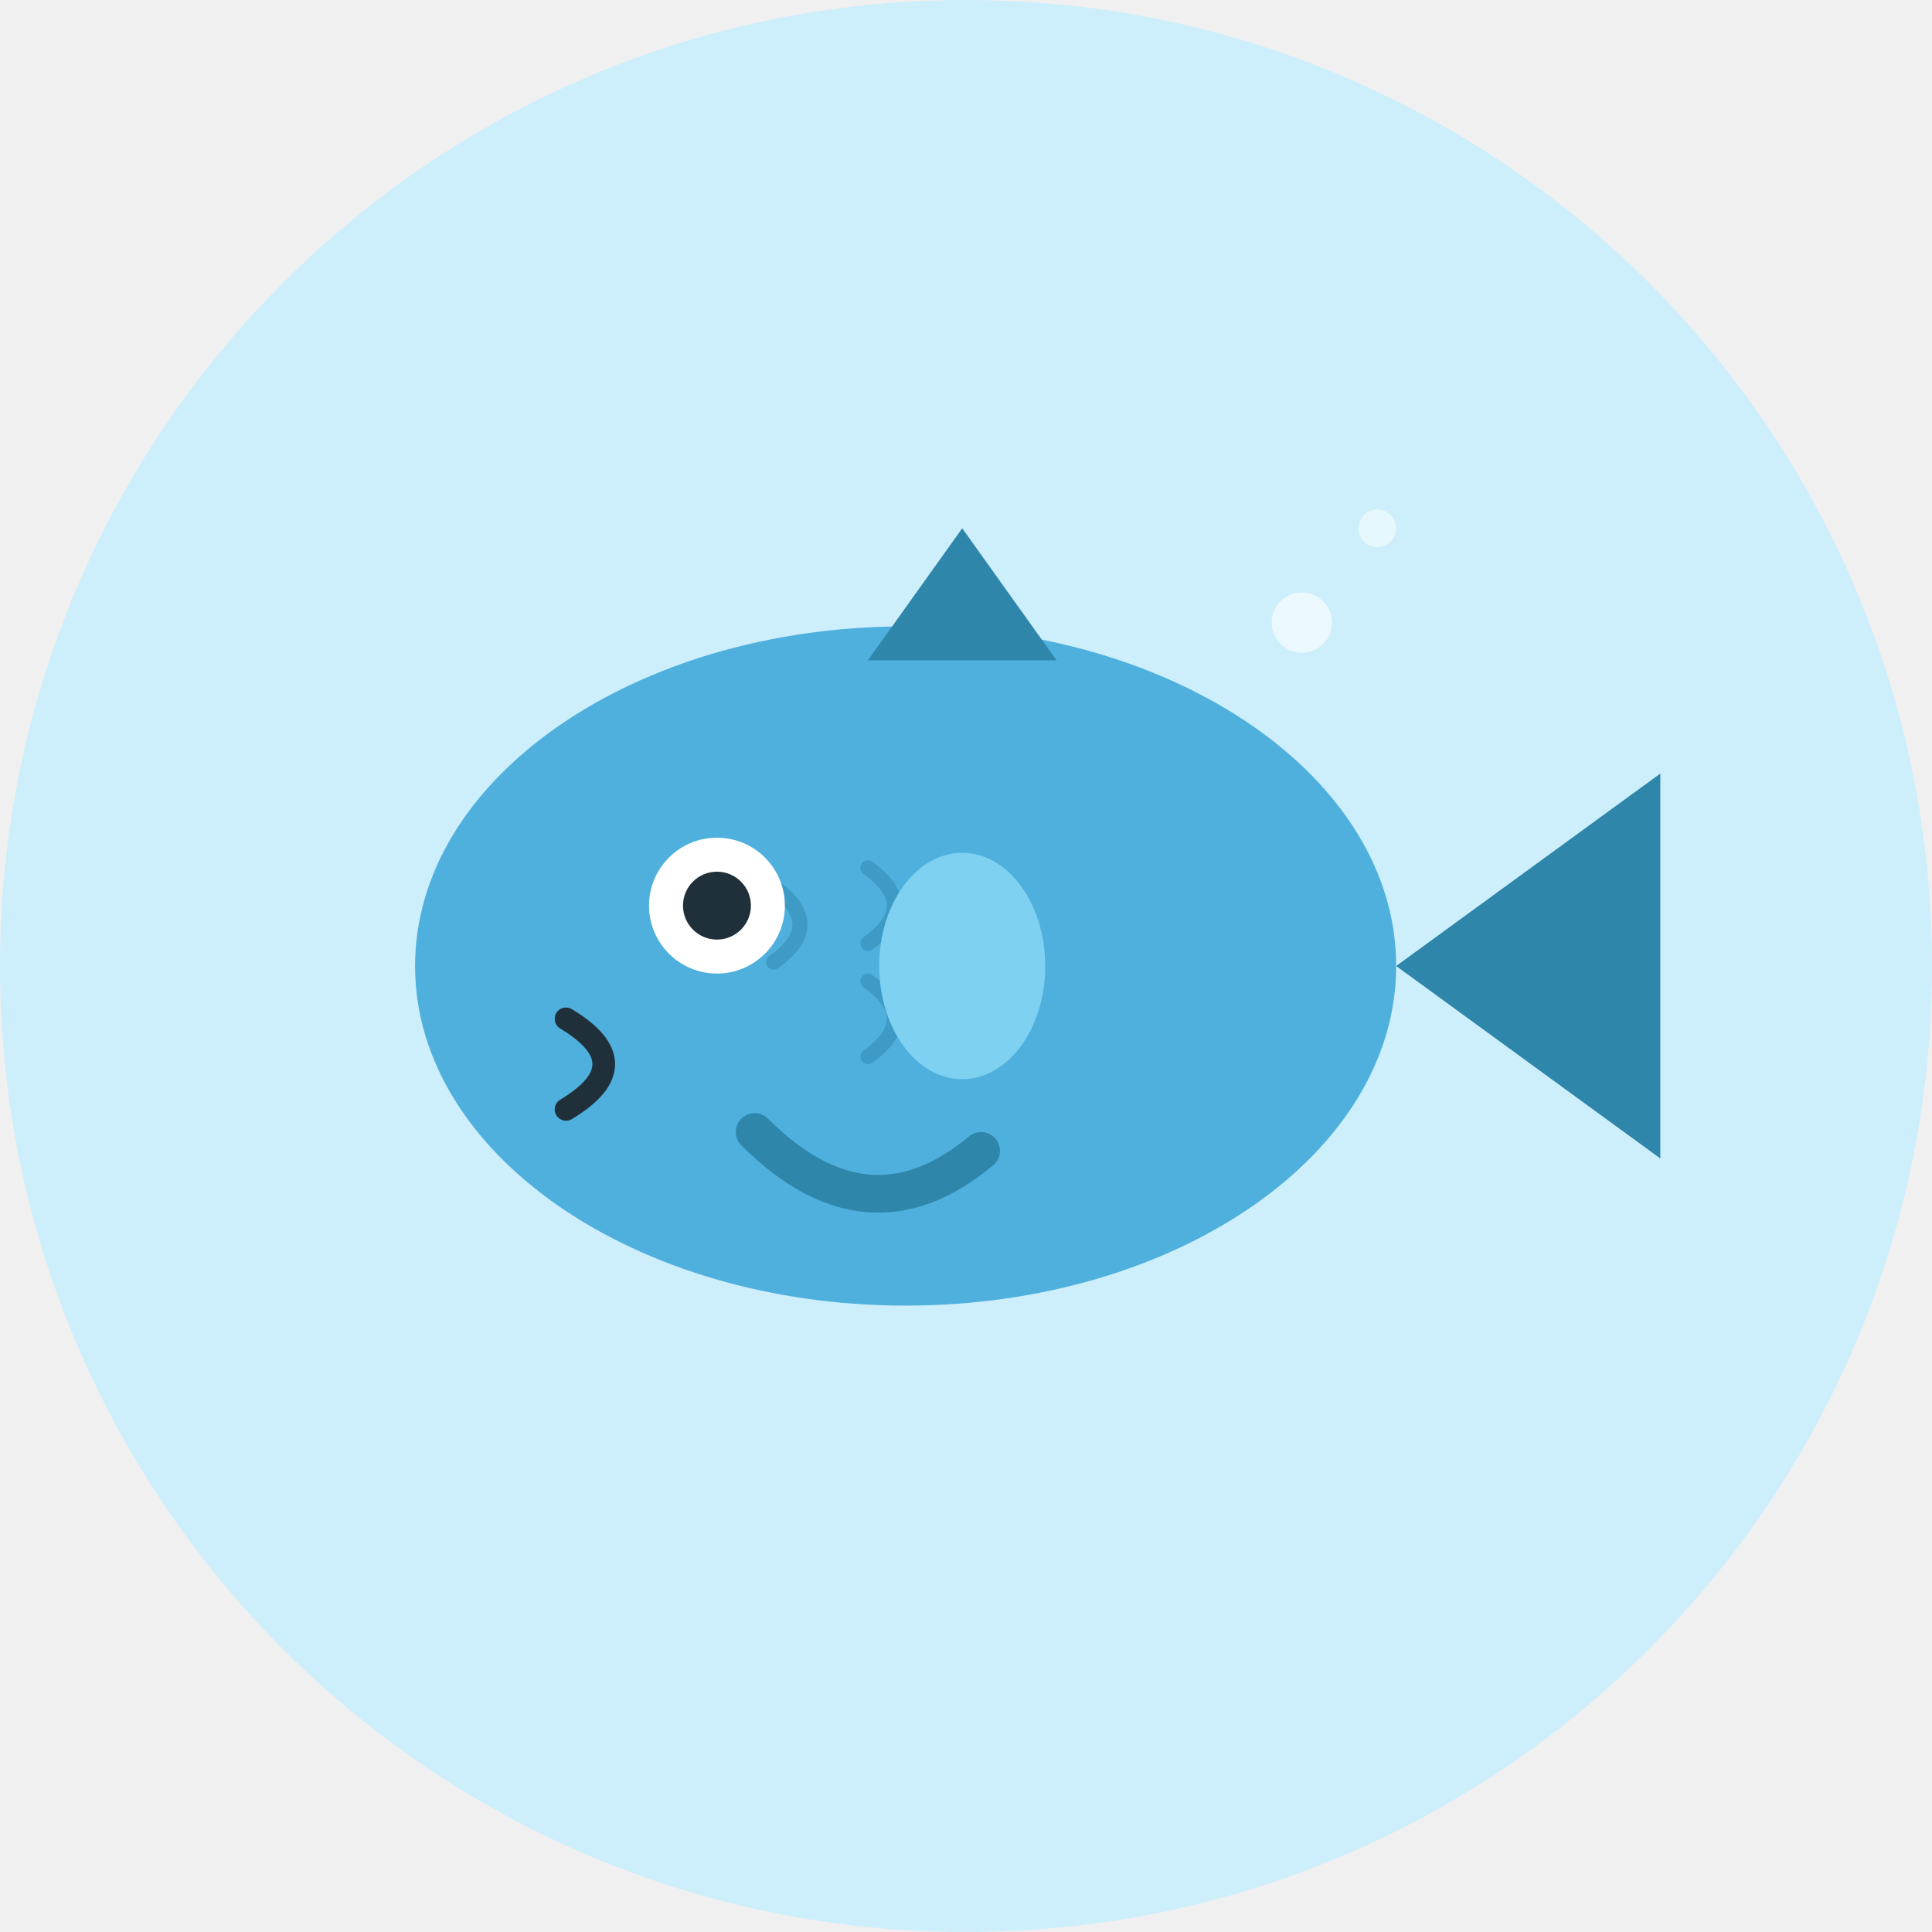
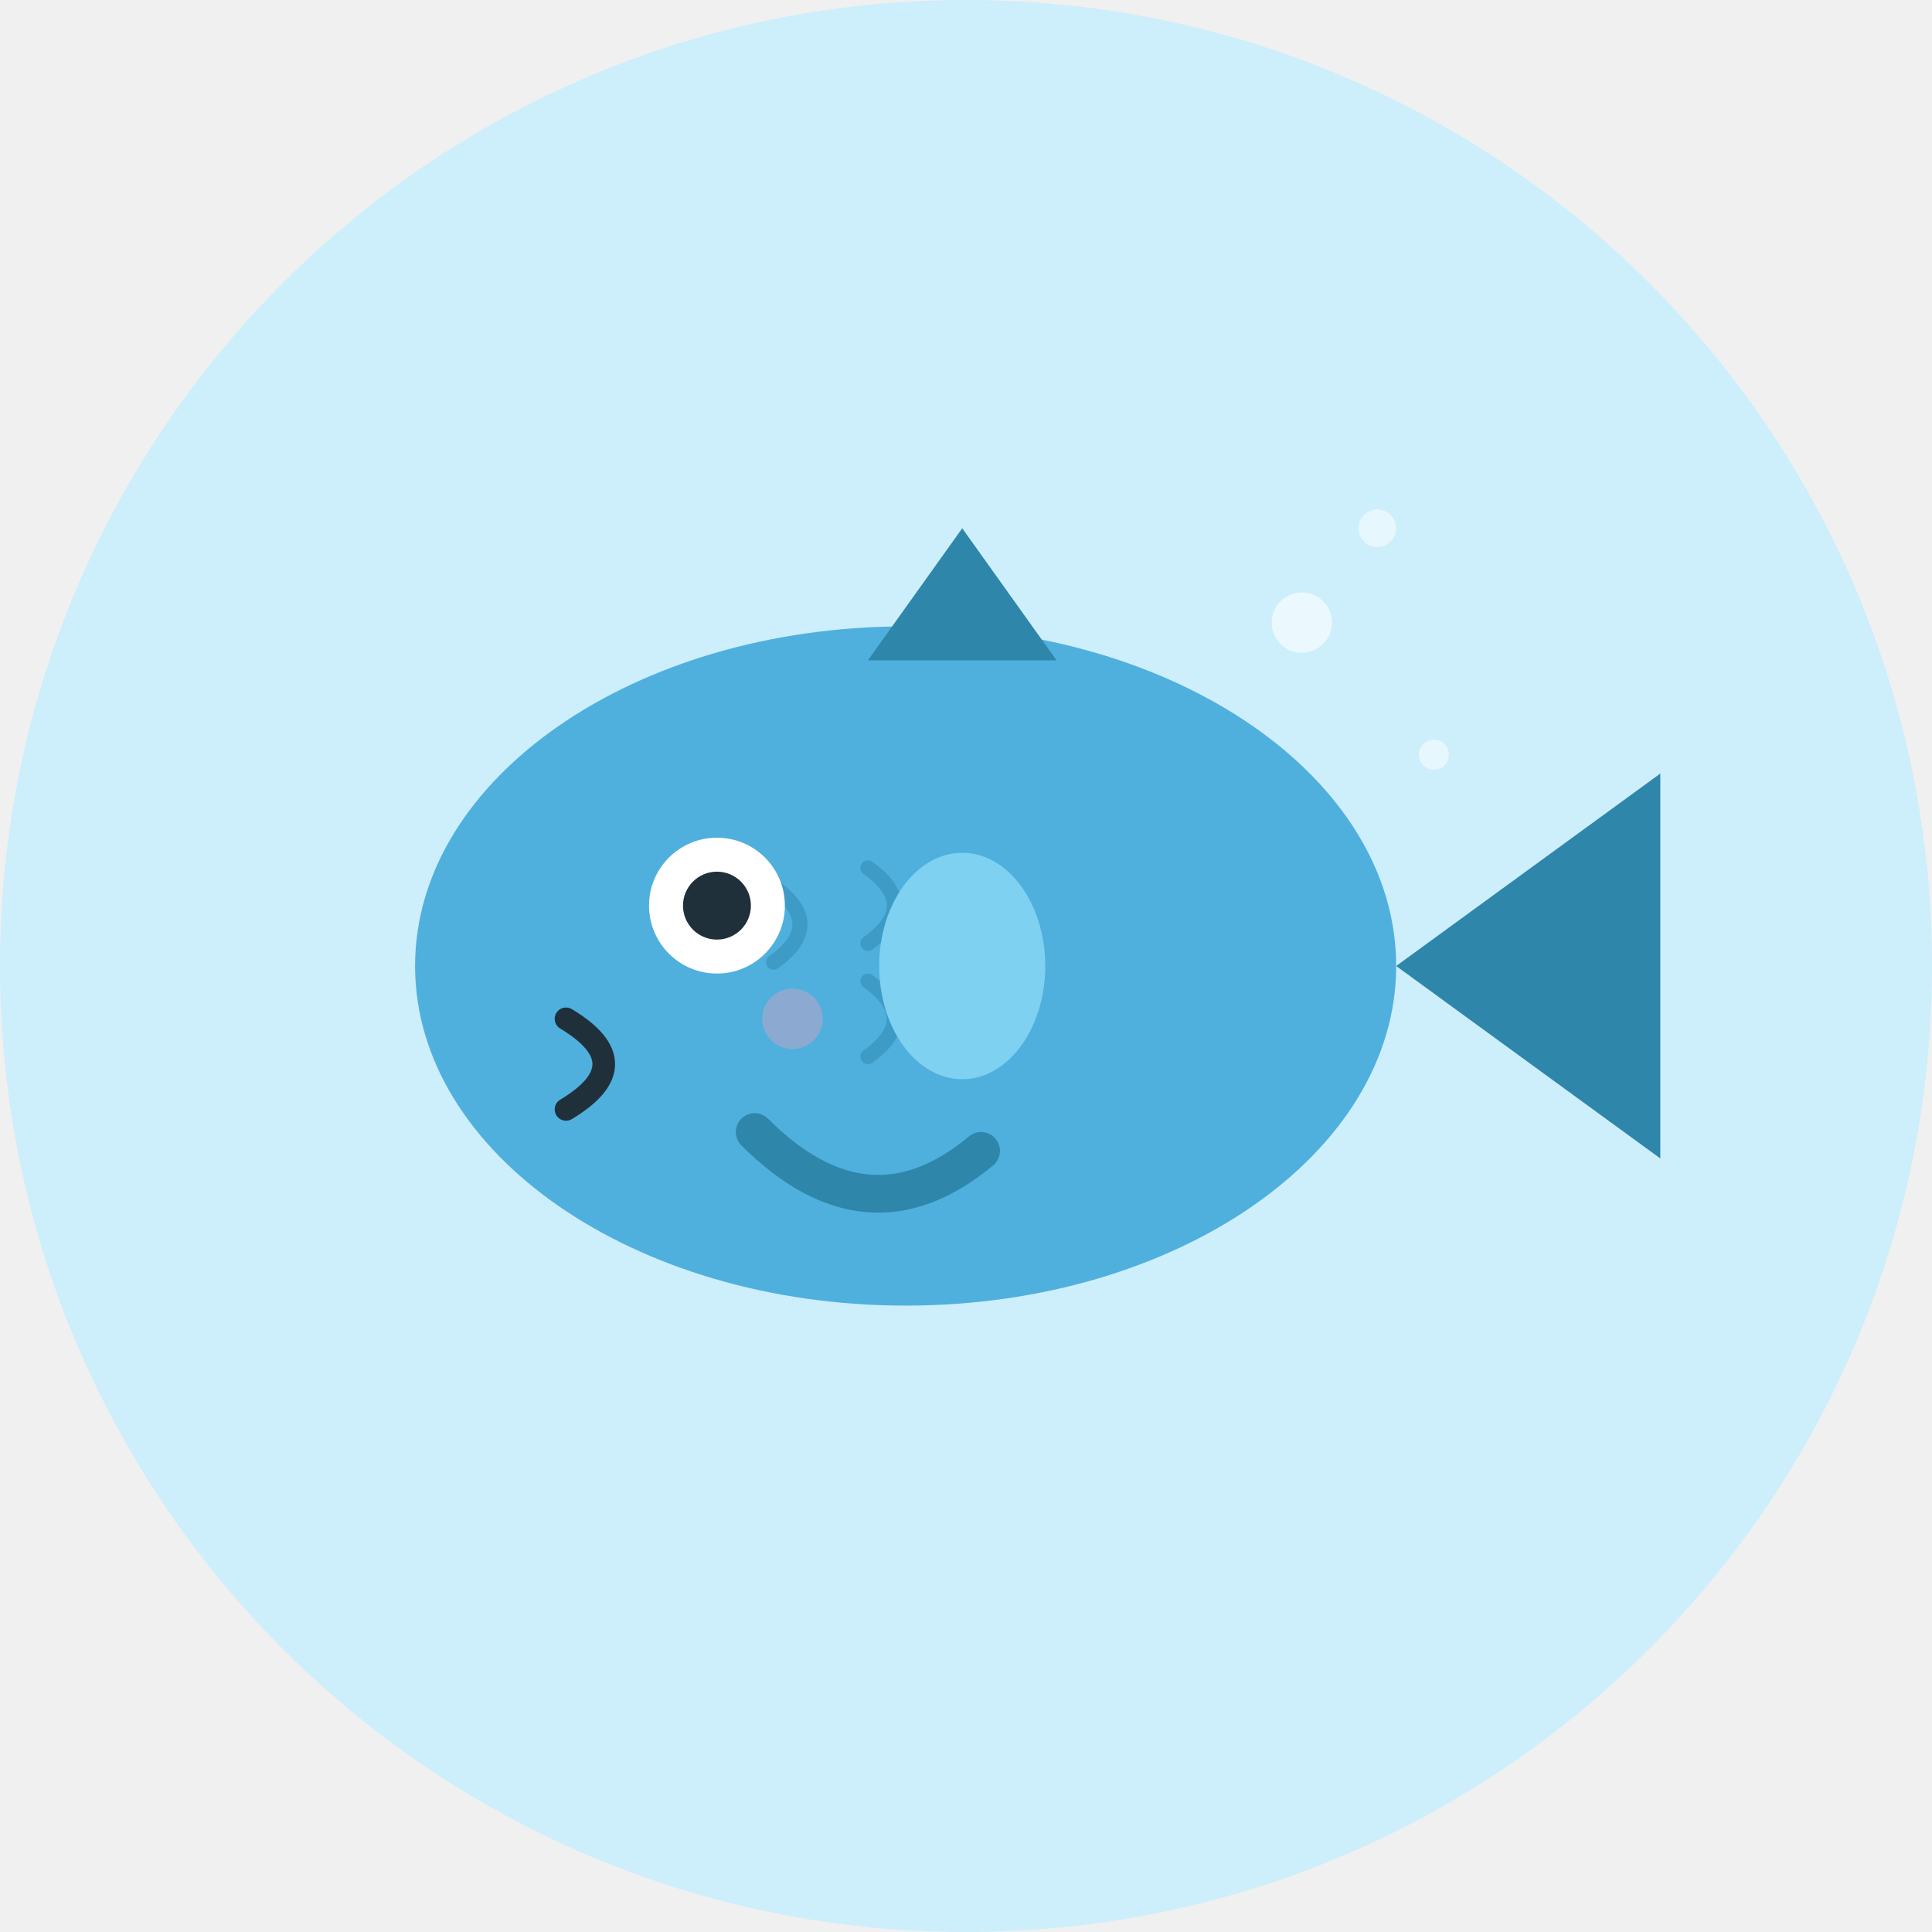
<svg xmlns="http://www.w3.org/2000/svg" width="512" height="512" viewBox="0 0 512 512">
  <circle cx="256" cy="256" r="256" fill="#CDEEFB" />
  <polygon points="370,256 440,205 440,307" fill="#2E86AB" />
  <ellipse cx="240" cy="256" rx="130" ry="90" fill="#4FB0DE" />
  <polygon points="230,175 280,175 255,140" fill="#2E86AB" />
  <path d="M 200 300 q 30 30 60 5" fill="none" stroke="#2E86AB" stroke-width="10" stroke-linecap="round" />
  <path d="M 205 235 q 14 10 0 20" fill="none" stroke="#2E86AB" stroke-width="4" stroke-linecap="round" opacity="0.5" />
  <path d="M 230 230 q 14 10 0 20" fill="none" stroke="#2E86AB" stroke-width="4" stroke-linecap="round" opacity="0.5" />
  <path d="M 230 260 q 14 10 0 20" fill="none" stroke="#2E86AB" stroke-width="4" stroke-linecap="round" opacity="0.5" />
  <circle cx="190" cy="240" r="18" fill="#FFFFFF" />
  <circle cx="190" cy="240" r="9" fill="#20303A" />
  <path d="M 150 270 q 20 12 0 24" fill="none" stroke="#20303A" stroke-width="6" stroke-linecap="round" />
  <ellipse cx="255" cy="256" rx="22" ry="30" fill="#7ED1F0" />
  <circle cx="345" cy="165" r="8" fill="#FFFFFF" opacity="0.6" />
  <circle cx="365" cy="140" r="5" fill="#FFFFFF" opacity="0.5" />
+   <circle cx="380" cy="200" r="4" fill="#FFFFFF" opacity="0.5" />
+   <circle cx="210" cy="270" r="8" fill="#FF9EB8" opacity="0.35" />
</svg>
